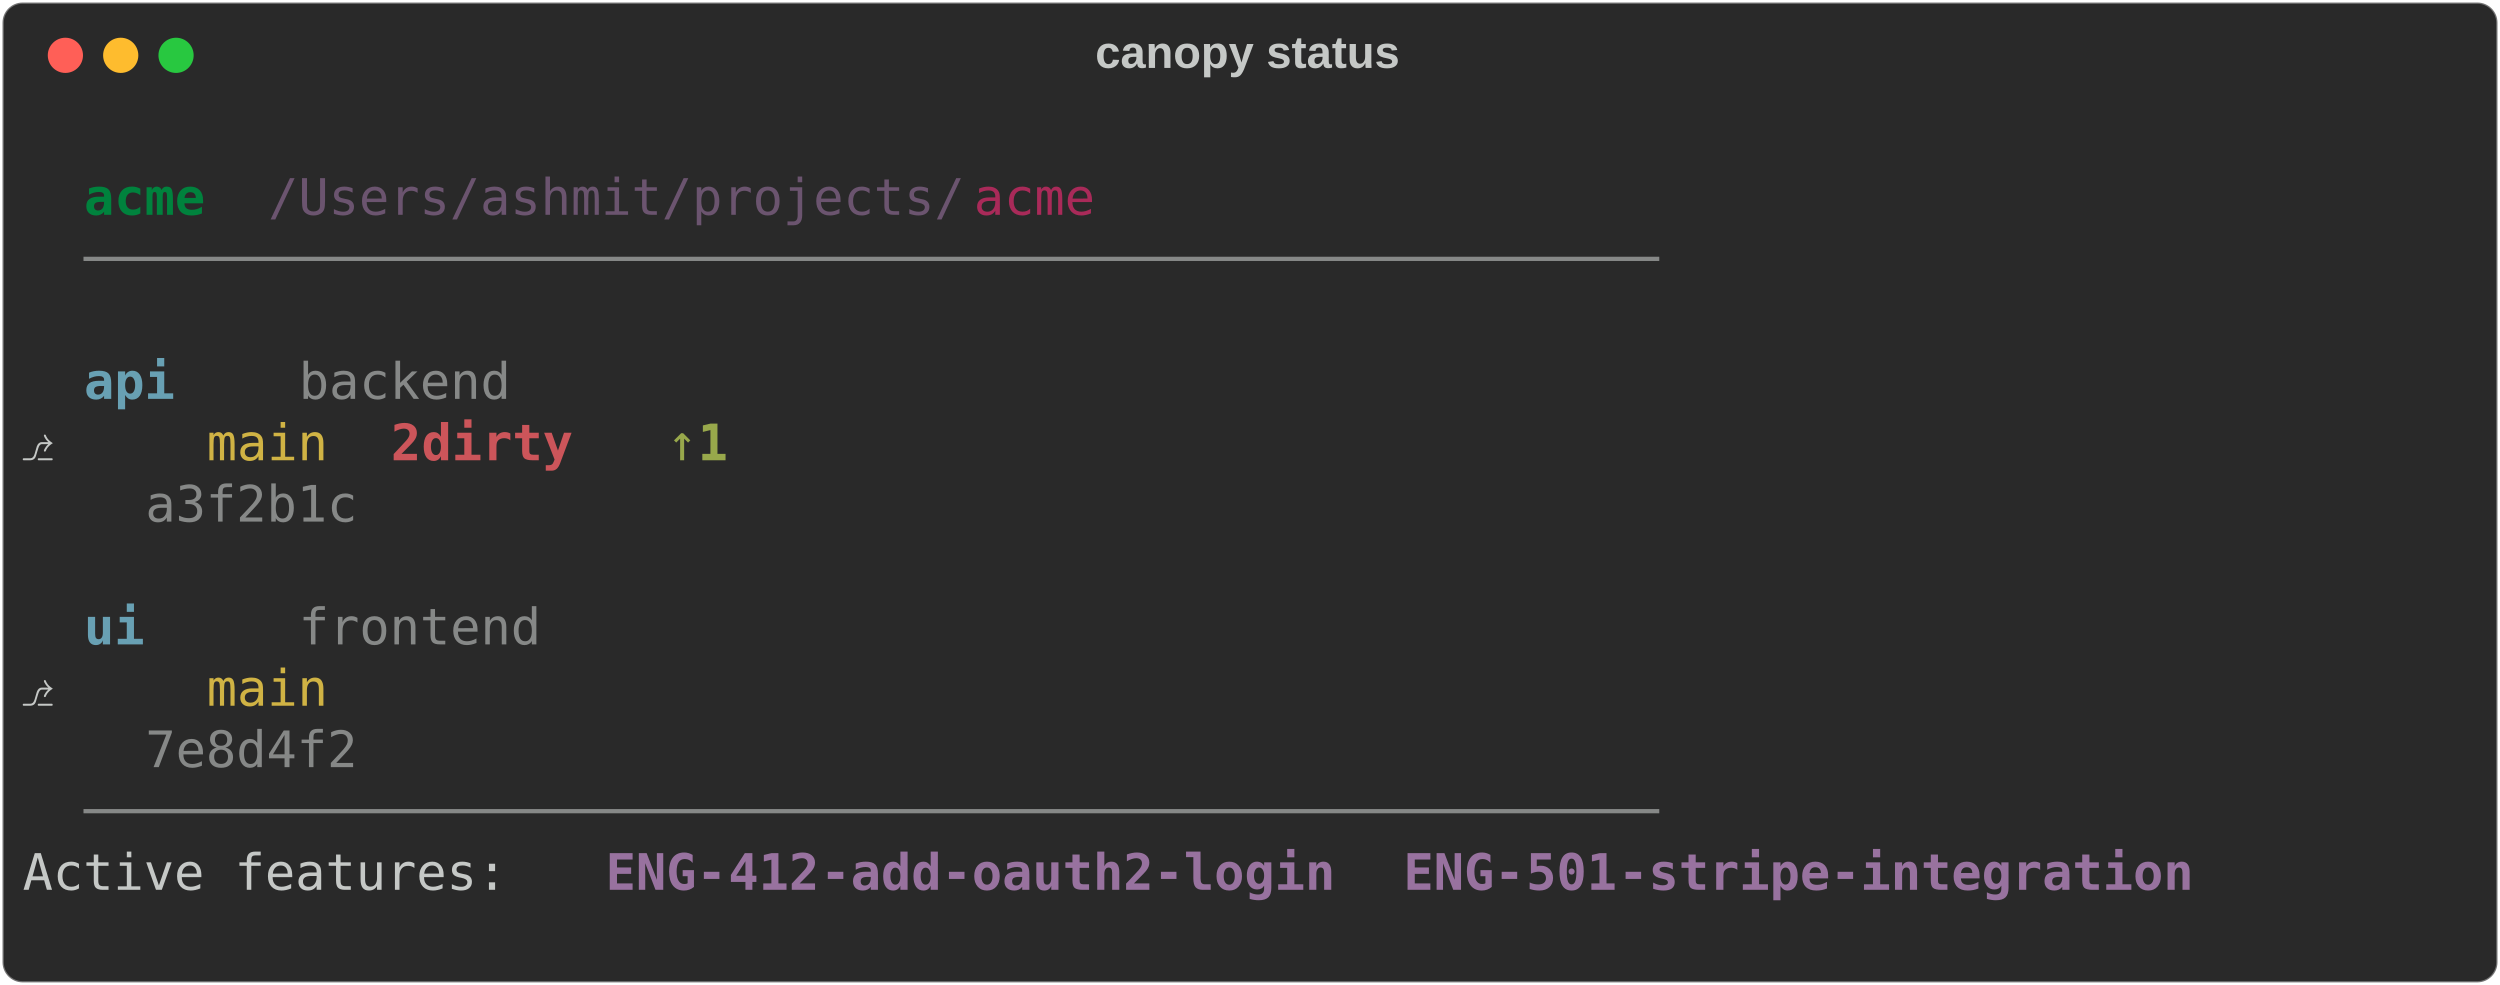
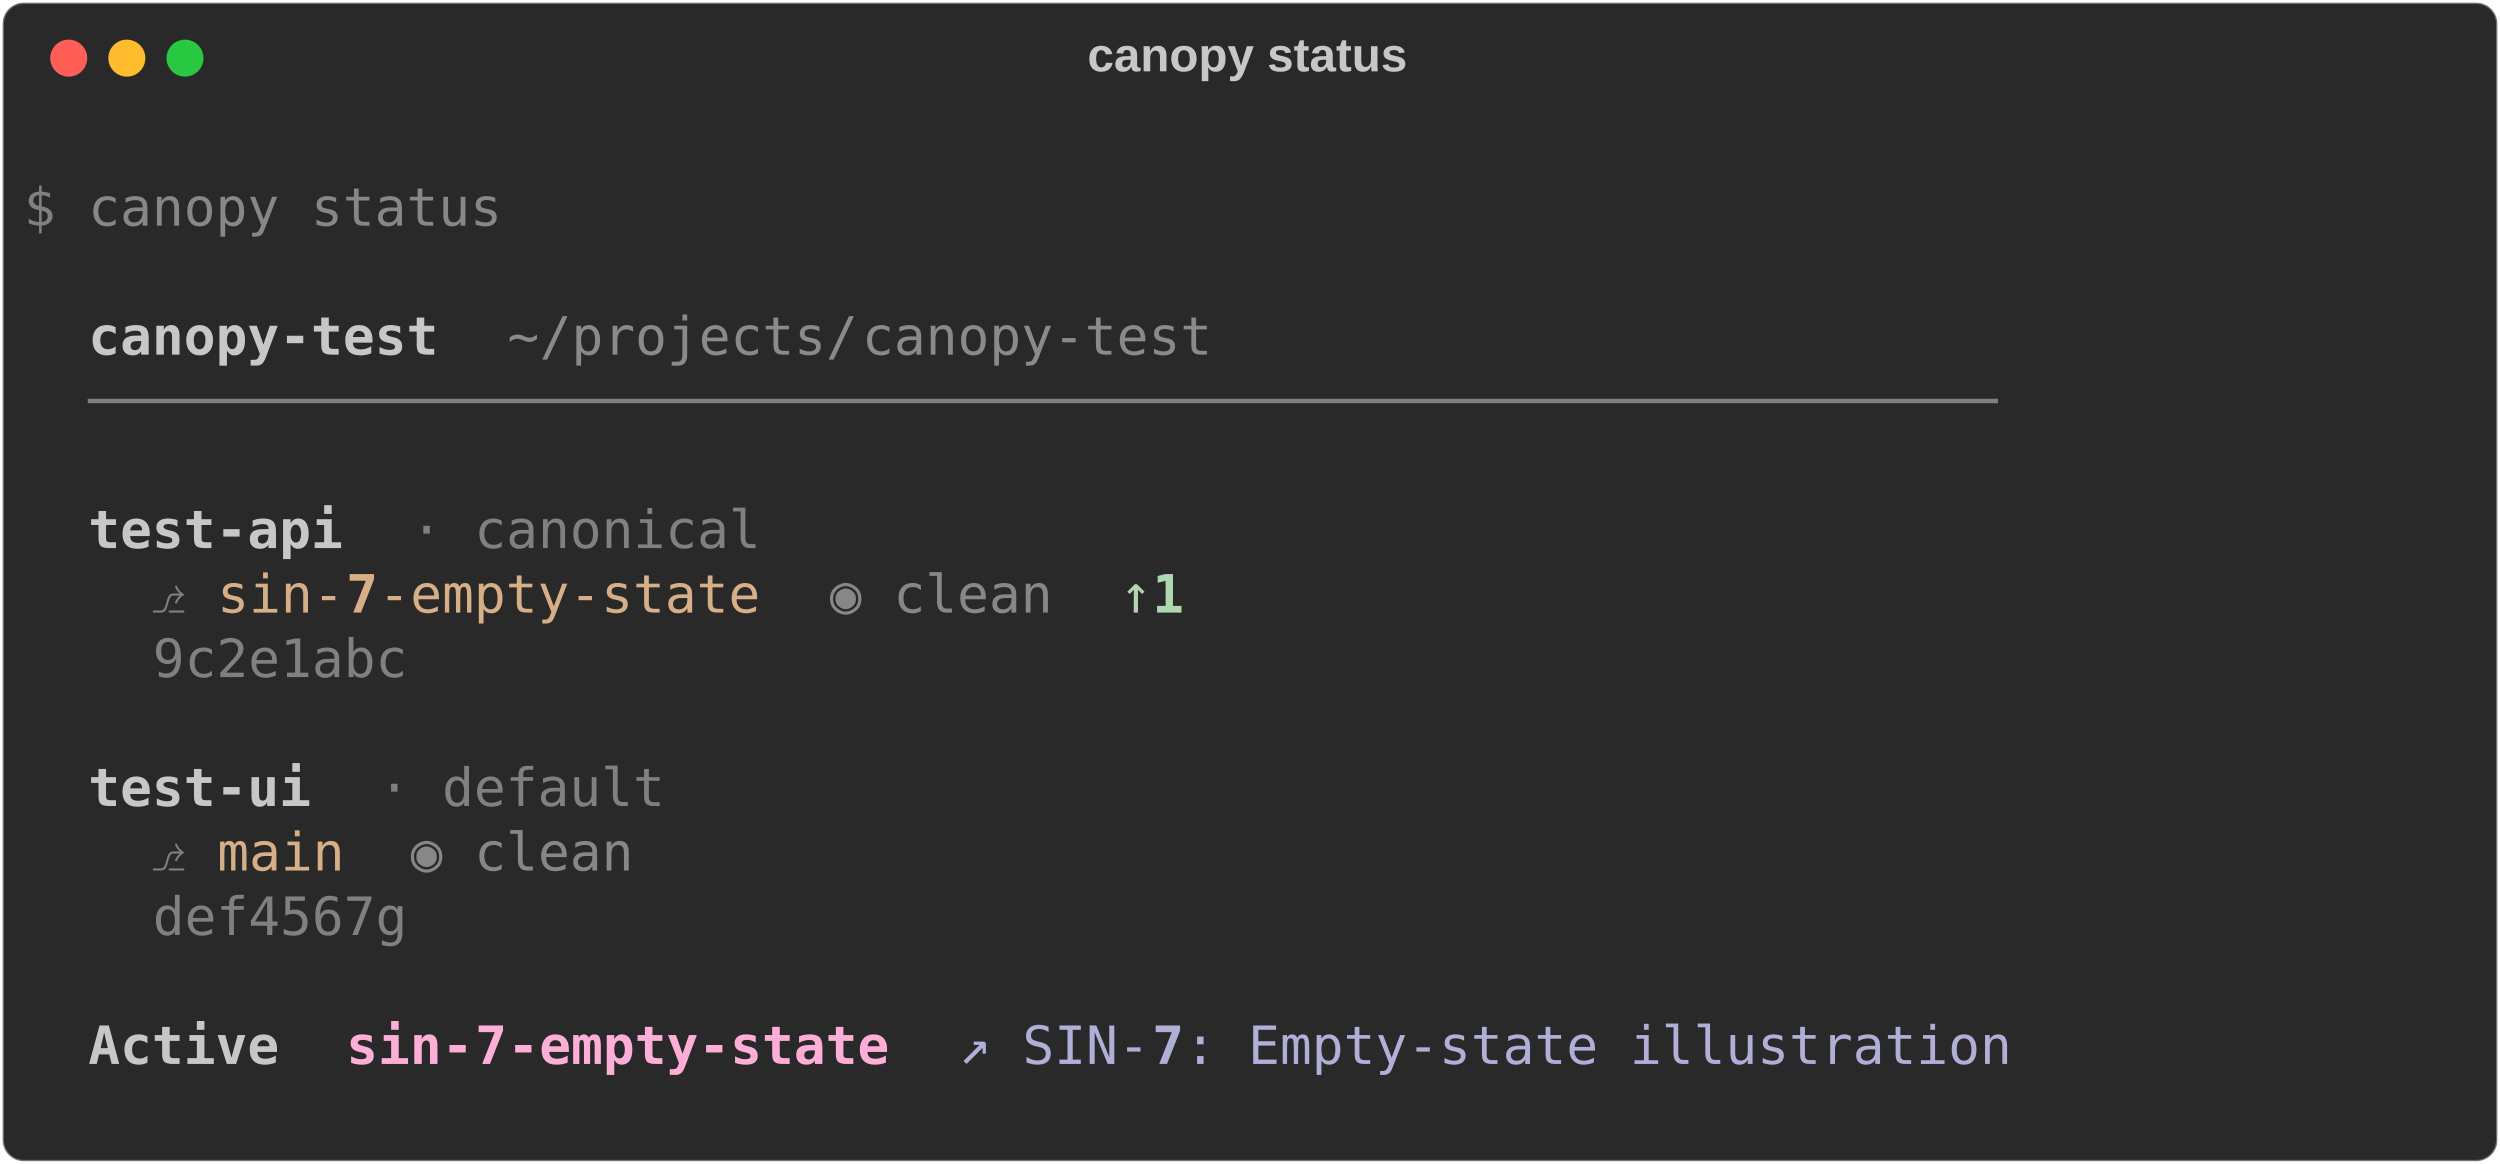
- <svg xmlns="http://www.w3.org/2000/svg" class="rich-terminal" viewBox="0 0 994 391.6">
+ <svg xmlns="http://www.w3.org/2000/svg" class="rich-terminal" viewBox="0 0 946 440.4">
  <style>

    @font-face {
        font-family: "Fira Code";
        src: local("FiraCode-Regular"),
                url("https://cdnjs.cloudflare.com/ajax/libs/firacode/6.2.0/woff2/FiraCode-Regular.woff2") format("woff2"),
                url("https://cdnjs.cloudflare.com/ajax/libs/firacode/6.2.0/woff/FiraCode-Regular.woff") format("woff");
        font-style: normal;
        font-weight: 400;
    }
    @font-face {
        font-family: "Fira Code";
        src: local("FiraCode-Bold"),
                url("https://cdnjs.cloudflare.com/ajax/libs/firacode/6.2.0/woff2/FiraCode-Bold.woff2") format("woff2"),
                url("https://cdnjs.cloudflare.com/ajax/libs/firacode/6.2.0/woff/FiraCode-Bold.woff") format("woff");
        font-style: bold;
        font-weight: 700;
    }

-     .terminal-4182294234-matrix {
+     .terminal-3880072502-matrix {
        font-family: Fira Code, monospace;
        font-size: 20px;
        line-height: 24.4px;
        font-variant-east-asian: full-width;
    }

-     .terminal-4182294234-title {
+     .terminal-3880072502-title {
        font-size: 18px;
        font-weight: bold;
        font-family: arial;
    }

-     .terminal-4182294234-r1 { fill: #c5c8c6 }
- .terminal-4182294234-r2 { fill: #00823d;font-weight: bold }
- .terminal-4182294234-r3 { fill: #6b546f }
- .terminal-4182294234-r4 { fill: #a92a59 }
- .terminal-4182294234-r5 { fill: #868887 }
- .terminal-4182294234-r6 { fill: #68a0b3;font-weight: bold }
- .terminal-4182294234-r7 { fill: #d0b344 }
- .terminal-4182294234-r8 { fill: #cc555a;font-weight: bold }
- .terminal-4182294234-r9 { fill: #98a84b }
- .terminal-4182294234-r10 { fill: #98a84b;font-weight: bold }
- .terminal-4182294234-r11 { fill: #98729f;font-weight: bold }
+     .terminal-3880072502-r1 { fill: #c5c8c6 }
+ .terminal-3880072502-r2 { fill: #808080 }
+ .terminal-3880072502-r3 { fill: #868887 }
+ .terminal-3880072502-r4 { fill: #c5c8c6;font-weight: bold }
+ .terminal-3880072502-r5 { fill: #8a8a8a }
+ .terminal-3880072502-r6 { fill: #d7af87 }
+ .terminal-3880072502-r7 { fill: #d7af87;font-weight: bold }
+ .terminal-3880072502-r8 { fill: #afd7af }
+ .terminal-3880072502-r9 { fill: #afd7af;font-weight: bold }
+ .terminal-3880072502-r10 { fill: #ffafd7;font-weight: bold }
+ .terminal-3880072502-r11 { fill: #afafd7 }
+ .terminal-3880072502-r12 { fill: #afafd7;font-weight: bold }
    </style>
  <defs>
-     <clipPath id="terminal-4182294234-clip-terminal">
-       <rect x="0" y="0" width="975.0" height="340.6" />
+     <clipPath id="terminal-3880072502-clip-terminal">
+       <rect x="0" y="0" width="926.2" height="389.4" />
    </clipPath>
-     <clipPath id="terminal-4182294234-line-0">
-       <rect x="0" y="1.5" width="976" height="24.65" />
+     <clipPath id="terminal-3880072502-line-0">
+       <rect x="0" y="1.5" width="927.2" height="24.65" />
    </clipPath>
-     <clipPath id="terminal-4182294234-line-1">
-       <rect x="0" y="25.9" width="976" height="24.65" />
+     <clipPath id="terminal-3880072502-line-1">
+       <rect x="0" y="25.9" width="927.2" height="24.65" />
    </clipPath>
-     <clipPath id="terminal-4182294234-line-2">
-       <rect x="0" y="50.3" width="976" height="24.65" />
+     <clipPath id="terminal-3880072502-line-2">
+       <rect x="0" y="50.3" width="927.2" height="24.65" />
    </clipPath>
-     <clipPath id="terminal-4182294234-line-3">
-       <rect x="0" y="74.7" width="976" height="24.65" />
+     <clipPath id="terminal-3880072502-line-3">
+       <rect x="0" y="74.7" width="927.2" height="24.65" />
    </clipPath>
-     <clipPath id="terminal-4182294234-line-4">
-       <rect x="0" y="99.1" width="976" height="24.65" />
+     <clipPath id="terminal-3880072502-line-4">
+       <rect x="0" y="99.1" width="927.2" height="24.65" />
    </clipPath>
-     <clipPath id="terminal-4182294234-line-5">
-       <rect x="0" y="123.5" width="976" height="24.65" />
+     <clipPath id="terminal-3880072502-line-5">
+       <rect x="0" y="123.5" width="927.2" height="24.65" />
    </clipPath>
-     <clipPath id="terminal-4182294234-line-6">
-       <rect x="0" y="147.9" width="976" height="24.65" />
+     <clipPath id="terminal-3880072502-line-6">
+       <rect x="0" y="147.9" width="927.2" height="24.65" />
    </clipPath>
-     <clipPath id="terminal-4182294234-line-7">
-       <rect x="0" y="172.3" width="976" height="24.65" />
+     <clipPath id="terminal-3880072502-line-7">
+       <rect x="0" y="172.3" width="927.2" height="24.65" />
    </clipPath>
-     <clipPath id="terminal-4182294234-line-8">
-       <rect x="0" y="196.7" width="976" height="24.65" />
+     <clipPath id="terminal-3880072502-line-8">
+       <rect x="0" y="196.7" width="927.2" height="24.65" />
    </clipPath>
-     <clipPath id="terminal-4182294234-line-9">
-       <rect x="0" y="221.1" width="976" height="24.65" />
+     <clipPath id="terminal-3880072502-line-9">
+       <rect x="0" y="221.1" width="927.2" height="24.65" />
    </clipPath>
-     <clipPath id="terminal-4182294234-line-10">
-       <rect x="0" y="245.5" width="976" height="24.65" />
+     <clipPath id="terminal-3880072502-line-10">
+       <rect x="0" y="245.5" width="927.2" height="24.65" />
    </clipPath>
-     <clipPath id="terminal-4182294234-line-11">
-       <rect x="0" y="269.9" width="976" height="24.65" />
+     <clipPath id="terminal-3880072502-line-11">
+       <rect x="0" y="269.9" width="927.2" height="24.65" />
    </clipPath>
-     <clipPath id="terminal-4182294234-line-12">
-       <rect x="0" y="294.3" width="976" height="24.65" />
+     <clipPath id="terminal-3880072502-line-12">
+       <rect x="0" y="294.3" width="927.2" height="24.65" />
+     </clipPath>
+     <clipPath id="terminal-3880072502-line-13">
+       <rect x="0" y="318.7" width="927.2" height="24.65" />
+     </clipPath>
+     <clipPath id="terminal-3880072502-line-14">
+       <rect x="0" y="343.1" width="927.2" height="24.65" />
    </clipPath>
  </defs>
-   <rect fill="#292929" stroke="rgba(255,255,255,0.35)" stroke-width="1" x="1" y="1" width="992" height="389.6" rx="8" />
-   <text class="terminal-4182294234-title" fill="#c5c8c6" text-anchor="middle" x="496" y="27">canopy status</text>
+   <rect fill="#292929" stroke="rgba(255,255,255,0.35)" stroke-width="1" x="1" y="1" width="944" height="438.4" rx="8" />
+   <text class="terminal-3880072502-title" fill="#c5c8c6" text-anchor="middle" x="472" y="27">canopy status</text>
  <g transform="translate(26,22)">
    <circle cx="0" cy="0" r="7" fill="#ff5f57" />
    <circle cx="22" cy="0" r="7" fill="#febc2e" />
    <circle cx="44" cy="0" r="7" fill="#28c840" />
  </g>
-   <g transform="translate(9, 41)" clip-path="url(#terminal-4182294234-clip-terminal)">
-     <g class="terminal-4182294234-matrix">
-       <text class="terminal-4182294234-r1" x="976" y="20" textLength="12.2" clip-path="url(#terminal-4182294234-line-0)">
+   <g transform="translate(9, 41)" clip-path="url(#terminal-3880072502-clip-terminal)">
+     <g class="terminal-3880072502-matrix">
+       <text class="terminal-3880072502-r1" x="927.2" y="20" textLength="12.2" clip-path="url(#terminal-3880072502-line-0)">
</text>
-       <text class="terminal-4182294234-r2" x="24.4" y="44.4" textLength="48.8" clip-path="url(#terminal-4182294234-line-1)">acme</text>
-       <text class="terminal-4182294234-r3" x="97.6" y="44.4" textLength="280.6" clip-path="url(#terminal-4182294234-line-1)">/Users/ashmit/projects/</text>
-       <text class="terminal-4182294234-r4" x="378.2" y="44.4" textLength="48.8" clip-path="url(#terminal-4182294234-line-1)">acme</text>
-       <text class="terminal-4182294234-r1" x="976" y="44.4" textLength="12.2" clip-path="url(#terminal-4182294234-line-1)">
+       <text class="terminal-3880072502-r2" x="0" y="44.4" textLength="12.2" clip-path="url(#terminal-3880072502-line-1)">$</text>
+       <text class="terminal-3880072502-r3" x="24.4" y="44.4" textLength="158.6" clip-path="url(#terminal-3880072502-line-1)">canopy status</text>
+       <text class="terminal-3880072502-r1" x="927.2" y="44.4" textLength="12.2" clip-path="url(#terminal-3880072502-line-1)">
</text>
-       <text class="terminal-4182294234-r5" x="24.4" y="68.8" textLength="634.4" clip-path="url(#terminal-4182294234-line-2)">────────────────────────────────────────────────────</text>
-       <text class="terminal-4182294234-r1" x="976" y="68.8" textLength="12.2" clip-path="url(#terminal-4182294234-line-2)">
+       <text class="terminal-3880072502-r1" x="927.2" y="68.8" textLength="12.2" clip-path="url(#terminal-3880072502-line-2)">
</text>
-       <text class="terminal-4182294234-r1" x="976" y="93.2" textLength="12.2" clip-path="url(#terminal-4182294234-line-3)">
+       <text class="terminal-3880072502-r4" x="24.4" y="93.2" textLength="134.2" clip-path="url(#terminal-3880072502-line-3)">canopy-test</text>
+       <text class="terminal-3880072502-r5" x="183" y="93.2" textLength="12.2" clip-path="url(#terminal-3880072502-line-3)">~</text>
+       <text class="terminal-3880072502-r5" x="195.2" y="93.2" textLength="122" clip-path="url(#terminal-3880072502-line-3)">/projects/</text>
+       <text class="terminal-3880072502-r5" x="317.2" y="93.2" textLength="134.2" clip-path="url(#terminal-3880072502-line-3)">canopy-test</text>
+       <text class="terminal-3880072502-r1" x="927.2" y="93.2" textLength="12.2" clip-path="url(#terminal-3880072502-line-3)">
</text>
-       <text class="terminal-4182294234-r6" x="24.4" y="117.6" textLength="36.6" clip-path="url(#terminal-4182294234-line-4)">api</text>
-       <text class="terminal-4182294234-r5" x="109.8" y="117.6" textLength="85.4" clip-path="url(#terminal-4182294234-line-4)">backend</text>
-       <text class="terminal-4182294234-r1" x="976" y="117.6" textLength="12.2" clip-path="url(#terminal-4182294234-line-4)">
+       <text class="terminal-3880072502-r2" x="24.4" y="117.6" textLength="732" clip-path="url(#terminal-3880072502-line-4)">────────────────────────────────────────────────────────────</text>
+       <text class="terminal-3880072502-r1" x="927.2" y="117.6" textLength="12.2" clip-path="url(#terminal-3880072502-line-4)">
</text>
-       <text class="terminal-4182294234-r1" x="0" y="142" textLength="73.2" clip-path="url(#terminal-4182294234-line-5)">    ⎇ </text>
-       <text class="terminal-4182294234-r7" x="73.2" y="142" textLength="48.8" clip-path="url(#terminal-4182294234-line-5)">main</text>
-       <text class="terminal-4182294234-r8" x="146.4" y="142" textLength="12.2" clip-path="url(#terminal-4182294234-line-5)">2</text>
-       <text class="terminal-4182294234-r8" x="158.6" y="142" textLength="73.2" clip-path="url(#terminal-4182294234-line-5)"> dirty</text>
-       <text class="terminal-4182294234-r9" x="256.2" y="142" textLength="12.2" clip-path="url(#terminal-4182294234-line-5)">↑</text>
-       <text class="terminal-4182294234-r10" x="268.4" y="142" textLength="12.2" clip-path="url(#terminal-4182294234-line-5)">1</text>
-       <text class="terminal-4182294234-r1" x="976" y="142" textLength="12.2" clip-path="url(#terminal-4182294234-line-5)">
+       <text class="terminal-3880072502-r1" x="927.2" y="142" textLength="12.2" clip-path="url(#terminal-3880072502-line-5)">
</text>
-       <text class="terminal-4182294234-r5" x="48.8" y="166.4" textLength="85.4" clip-path="url(#terminal-4182294234-line-6)">a3f2b1c</text>
-       <text class="terminal-4182294234-r1" x="976" y="166.4" textLength="12.2" clip-path="url(#terminal-4182294234-line-6)">
+       <text class="terminal-3880072502-r4" x="24.4" y="166.4" textLength="97.6" clip-path="url(#terminal-3880072502-line-6)">test-api</text>
+       <text class="terminal-3880072502-r2" x="146.4" y="166.4" textLength="134.2" clip-path="url(#terminal-3880072502-line-6)">· canonical</text>
+       <text class="terminal-3880072502-r1" x="927.2" y="166.4" textLength="12.2" clip-path="url(#terminal-3880072502-line-6)">
</text>
-       <text class="terminal-4182294234-r1" x="976" y="190.8" textLength="12.2" clip-path="url(#terminal-4182294234-line-7)">
+       <text class="terminal-3880072502-r2" x="48.8" y="190.8" textLength="12.2" clip-path="url(#terminal-3880072502-line-7)">⎇</text>
+       <text class="terminal-3880072502-r6" x="73.2" y="190.8" textLength="48.8" clip-path="url(#terminal-3880072502-line-7)">sin-</text>
+       <text class="terminal-3880072502-r7" x="122" y="190.8" textLength="12.2" clip-path="url(#terminal-3880072502-line-7)">7</text>
+       <text class="terminal-3880072502-r6" x="134.2" y="190.8" textLength="146.4" clip-path="url(#terminal-3880072502-line-7)">-empty-state</text>
+       <text class="terminal-3880072502-r3" x="305" y="190.8" textLength="85.4" clip-path="url(#terminal-3880072502-line-7)">◉ clean</text>
+       <text class="terminal-3880072502-r8" x="414.8" y="190.8" textLength="12.2" clip-path="url(#terminal-3880072502-line-7)">↑</text>
+       <text class="terminal-3880072502-r9" x="427" y="190.8" textLength="12.2" clip-path="url(#terminal-3880072502-line-7)">1</text>
+       <text class="terminal-3880072502-r1" x="927.2" y="190.8" textLength="12.2" clip-path="url(#terminal-3880072502-line-7)">
</text>
-       <text class="terminal-4182294234-r6" x="24.4" y="215.2" textLength="24.4" clip-path="url(#terminal-4182294234-line-8)">ui</text>
-       <text class="terminal-4182294234-r5" x="109.8" y="215.2" textLength="97.6" clip-path="url(#terminal-4182294234-line-8)">frontend</text>
-       <text class="terminal-4182294234-r1" x="976" y="215.2" textLength="12.2" clip-path="url(#terminal-4182294234-line-8)">
+       <text class="terminal-3880072502-r2" x="48.8" y="215.2" textLength="97.6" clip-path="url(#terminal-3880072502-line-8)">9c2e1abc</text>
+       <text class="terminal-3880072502-r1" x="927.2" y="215.2" textLength="12.2" clip-path="url(#terminal-3880072502-line-8)">
</text>
-       <text class="terminal-4182294234-r1" x="0" y="239.6" textLength="73.2" clip-path="url(#terminal-4182294234-line-9)">    ⎇ </text>
-       <text class="terminal-4182294234-r7" x="73.2" y="239.6" textLength="48.8" clip-path="url(#terminal-4182294234-line-9)">main</text>
-       <text class="terminal-4182294234-r1" x="976" y="239.6" textLength="12.2" clip-path="url(#terminal-4182294234-line-9)">
+       <text class="terminal-3880072502-r1" x="927.2" y="239.6" textLength="12.2" clip-path="url(#terminal-3880072502-line-9)">
</text>
-       <text class="terminal-4182294234-r5" x="48.8" y="264" textLength="85.4" clip-path="url(#terminal-4182294234-line-10)">7e8d4f2</text>
-       <text class="terminal-4182294234-r1" x="976" y="264" textLength="12.2" clip-path="url(#terminal-4182294234-line-10)">
+       <text class="terminal-3880072502-r4" x="24.4" y="264" textLength="85.4" clip-path="url(#terminal-3880072502-line-10)">test-ui</text>
+       <text class="terminal-3880072502-r2" x="134.2" y="264" textLength="109.8" clip-path="url(#terminal-3880072502-line-10)">· default</text>
+       <text class="terminal-3880072502-r1" x="927.2" y="264" textLength="12.2" clip-path="url(#terminal-3880072502-line-10)">
</text>
-       <text class="terminal-4182294234-r5" x="24.4" y="288.4" textLength="634.4" clip-path="url(#terminal-4182294234-line-11)">────────────────────────────────────────────────────</text>
-       <text class="terminal-4182294234-r1" x="976" y="288.4" textLength="12.2" clip-path="url(#terminal-4182294234-line-11)">
+       <text class="terminal-3880072502-r2" x="48.8" y="288.4" textLength="12.2" clip-path="url(#terminal-3880072502-line-11)">⎇</text>
+       <text class="terminal-3880072502-r6" x="73.2" y="288.4" textLength="48.8" clip-path="url(#terminal-3880072502-line-11)">main</text>
+       <text class="terminal-3880072502-r3" x="146.4" y="288.4" textLength="85.4" clip-path="url(#terminal-3880072502-line-11)">◉ clean</text>
+       <text class="terminal-3880072502-r1" x="927.2" y="288.4" textLength="12.2" clip-path="url(#terminal-3880072502-line-11)">
</text>
-       <text class="terminal-4182294234-r1" x="0" y="312.8" textLength="231.8" clip-path="url(#terminal-4182294234-line-12)">  Active features: </text>
-       <text class="terminal-4182294234-r11" x="231.8" y="312.8" textLength="48.8" clip-path="url(#terminal-4182294234-line-12)">ENG-</text>
-       <text class="terminal-4182294234-r11" x="280.6" y="312.8" textLength="36.6" clip-path="url(#terminal-4182294234-line-12)">412</text>
-       <text class="terminal-4182294234-r11" x="317.2" y="312.8" textLength="207.4" clip-path="url(#terminal-4182294234-line-12)">-add-oauth2-login</text>
-       <text class="terminal-4182294234-r11" x="549" y="312.8" textLength="48.8" clip-path="url(#terminal-4182294234-line-12)">ENG-</text>
-       <text class="terminal-4182294234-r11" x="597.8" y="312.8" textLength="36.6" clip-path="url(#terminal-4182294234-line-12)">501</text>
-       <text class="terminal-4182294234-r11" x="634.4" y="312.8" textLength="231.8" clip-path="url(#terminal-4182294234-line-12)">-stripe-integration</text>
-       <text class="terminal-4182294234-r1" x="976" y="312.8" textLength="12.2" clip-path="url(#terminal-4182294234-line-12)">
+       <text class="terminal-3880072502-r2" x="48.8" y="312.8" textLength="97.6" clip-path="url(#terminal-3880072502-line-12)">def4567g</text>
+       <text class="terminal-3880072502-r1" x="927.2" y="312.8" textLength="12.2" clip-path="url(#terminal-3880072502-line-12)">
</text>
-       <text class="terminal-4182294234-r1" x="976" y="337.2" textLength="12.2" clip-path="url(#terminal-4182294234-line-13)">
+       <text class="terminal-3880072502-r1" x="927.2" y="337.2" textLength="12.2" clip-path="url(#terminal-3880072502-line-13)">
+ </text>
+       <text class="terminal-3880072502-r4" x="24.4" y="361.6" textLength="73.2" clip-path="url(#terminal-3880072502-line-14)">Active</text>
+       <text class="terminal-3880072502-r10" x="122" y="361.6" textLength="48.8" clip-path="url(#terminal-3880072502-line-14)">sin-</text>
+       <text class="terminal-3880072502-r10" x="170.8" y="361.6" textLength="12.2" clip-path="url(#terminal-3880072502-line-14)">7</text>
+       <text class="terminal-3880072502-r10" x="183" y="361.6" textLength="146.4" clip-path="url(#terminal-3880072502-line-14)">-empty-state</text>
+       <text class="terminal-3880072502-r11" x="353.8" y="361.6" textLength="73.2" clip-path="url(#terminal-3880072502-line-14)">↗ SIN-</text>
+       <text class="terminal-3880072502-r12" x="427" y="361.6" textLength="12.2" clip-path="url(#terminal-3880072502-line-14)">7</text>
+       <text class="terminal-3880072502-r11" x="439.2" y="361.6" textLength="317.2" clip-path="url(#terminal-3880072502-line-14)">: Empty-state illustration</text>
+       <text class="terminal-3880072502-r1" x="927.2" y="361.6" textLength="12.2" clip-path="url(#terminal-3880072502-line-14)">
+ </text>
+       <text class="terminal-3880072502-r1" x="927.2" y="386" textLength="12.2" clip-path="url(#terminal-3880072502-line-15)">
</text>
    </g>
  </g>
</svg>
